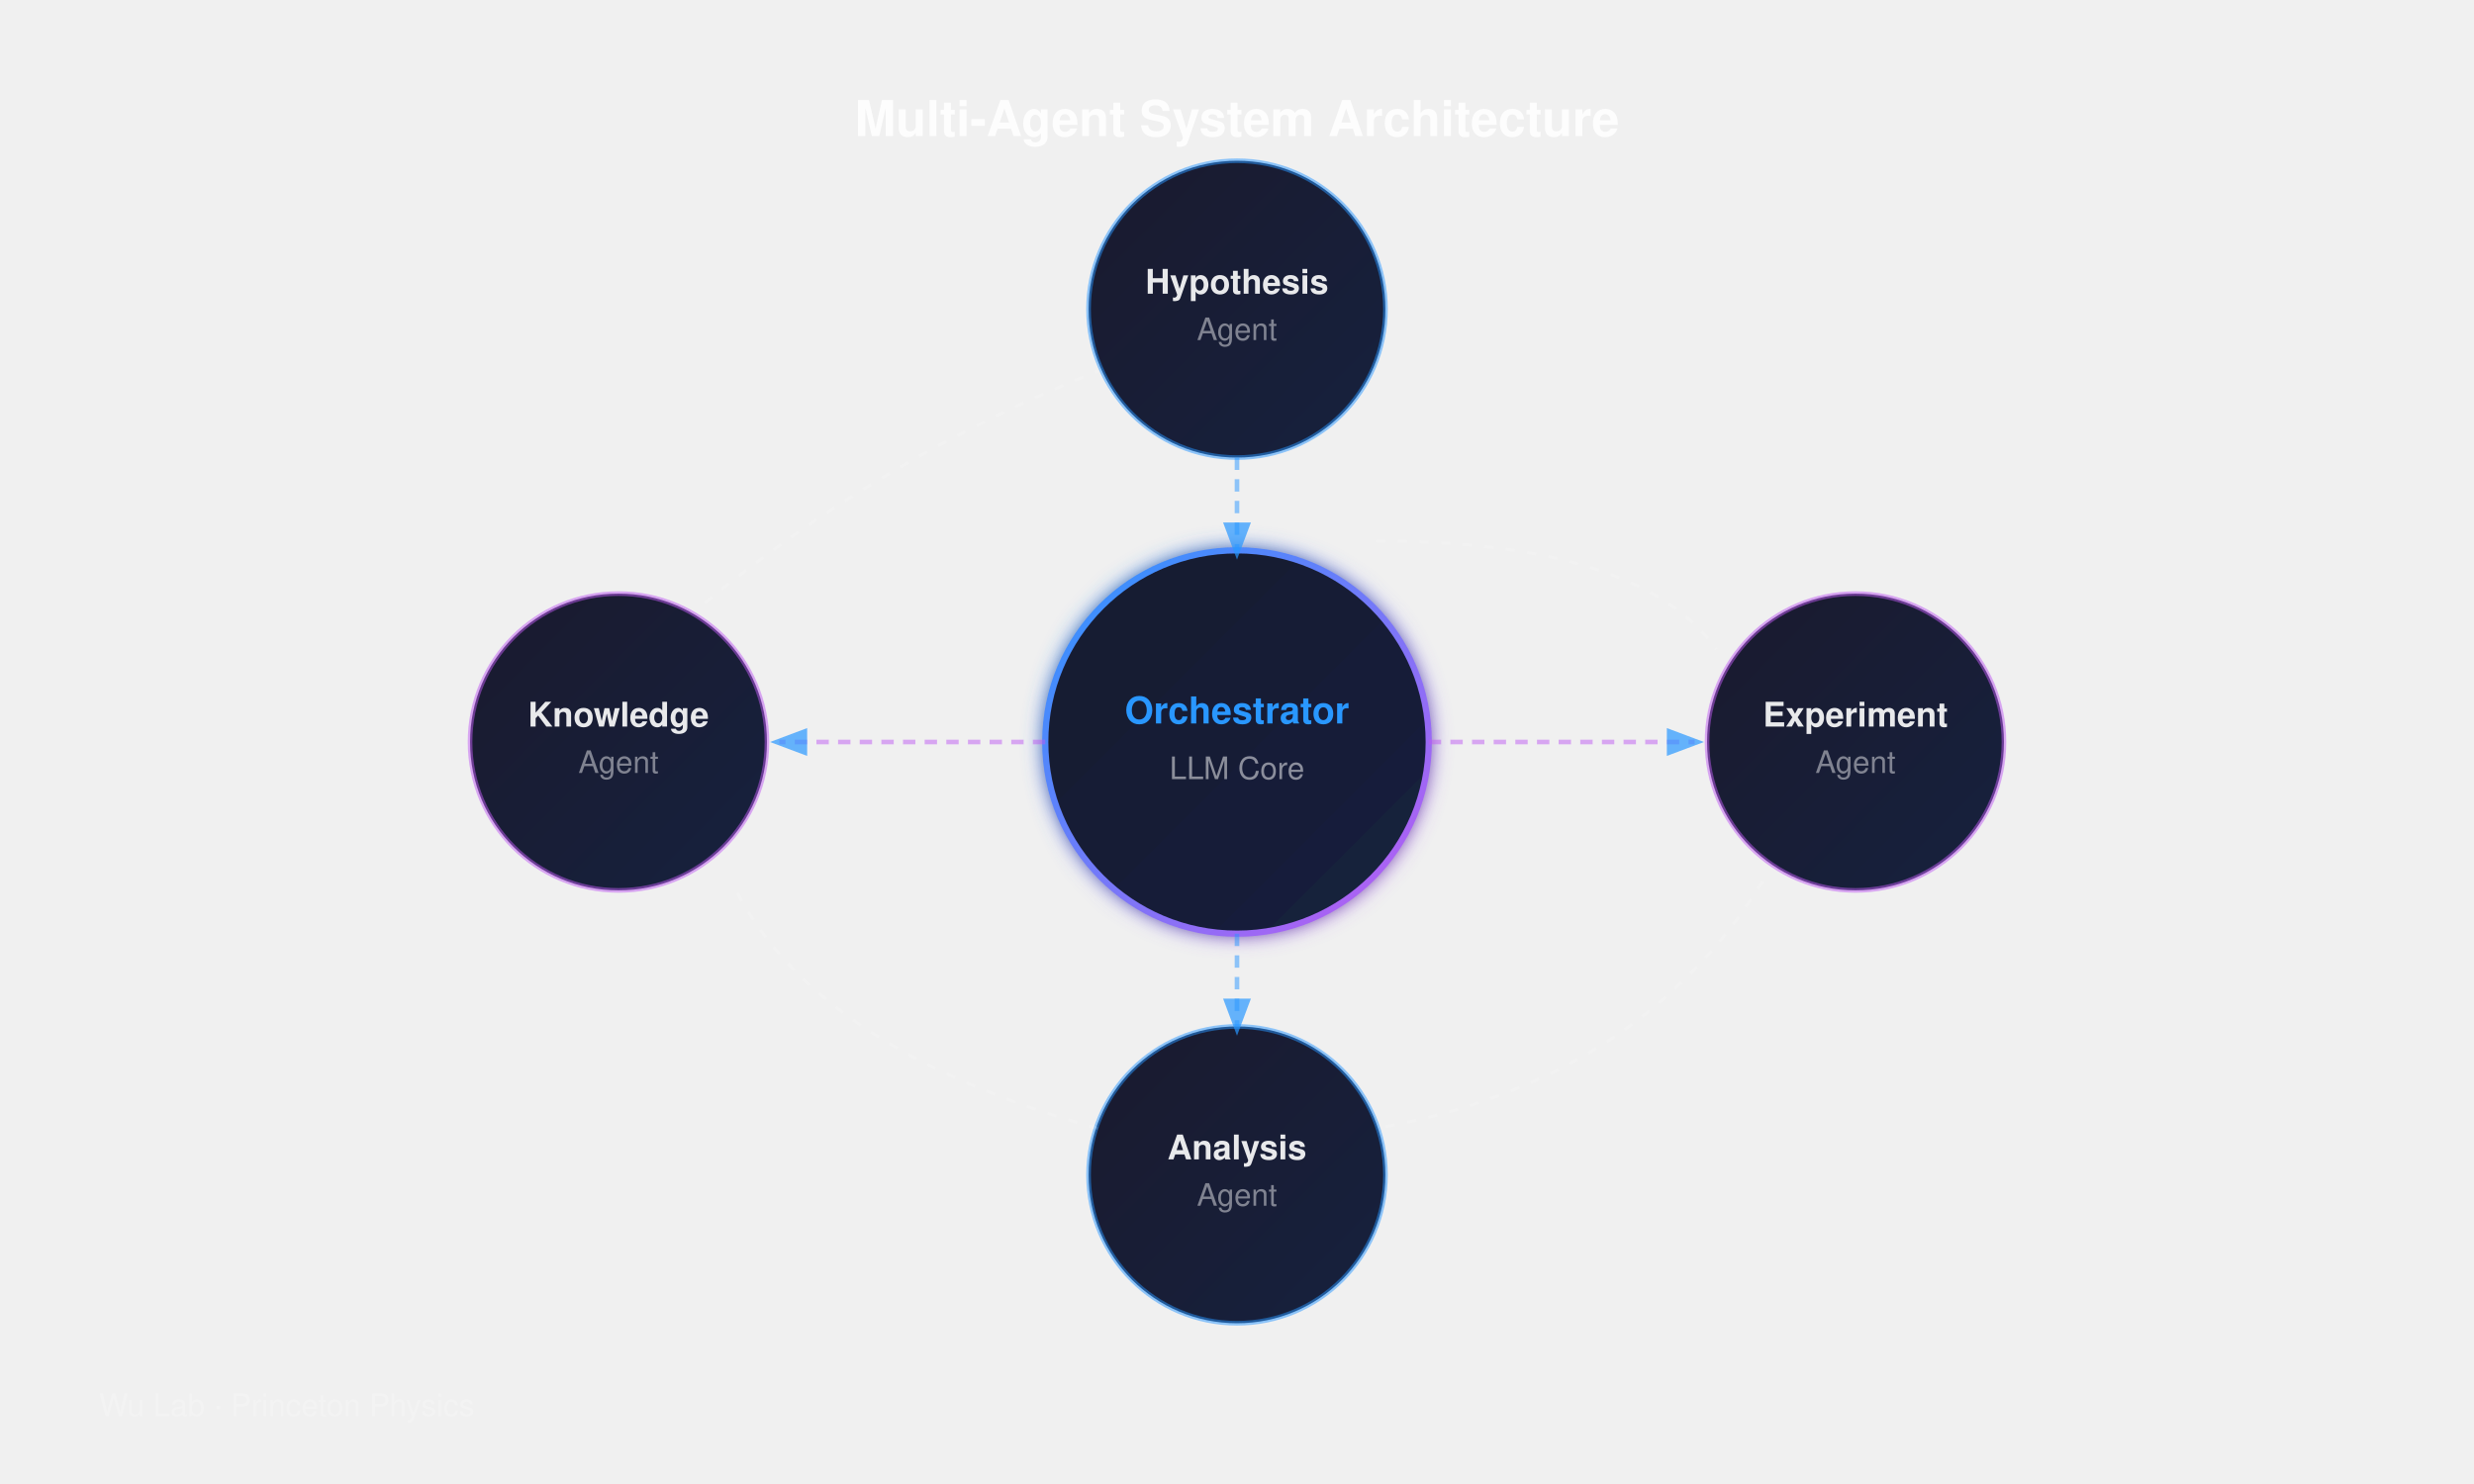
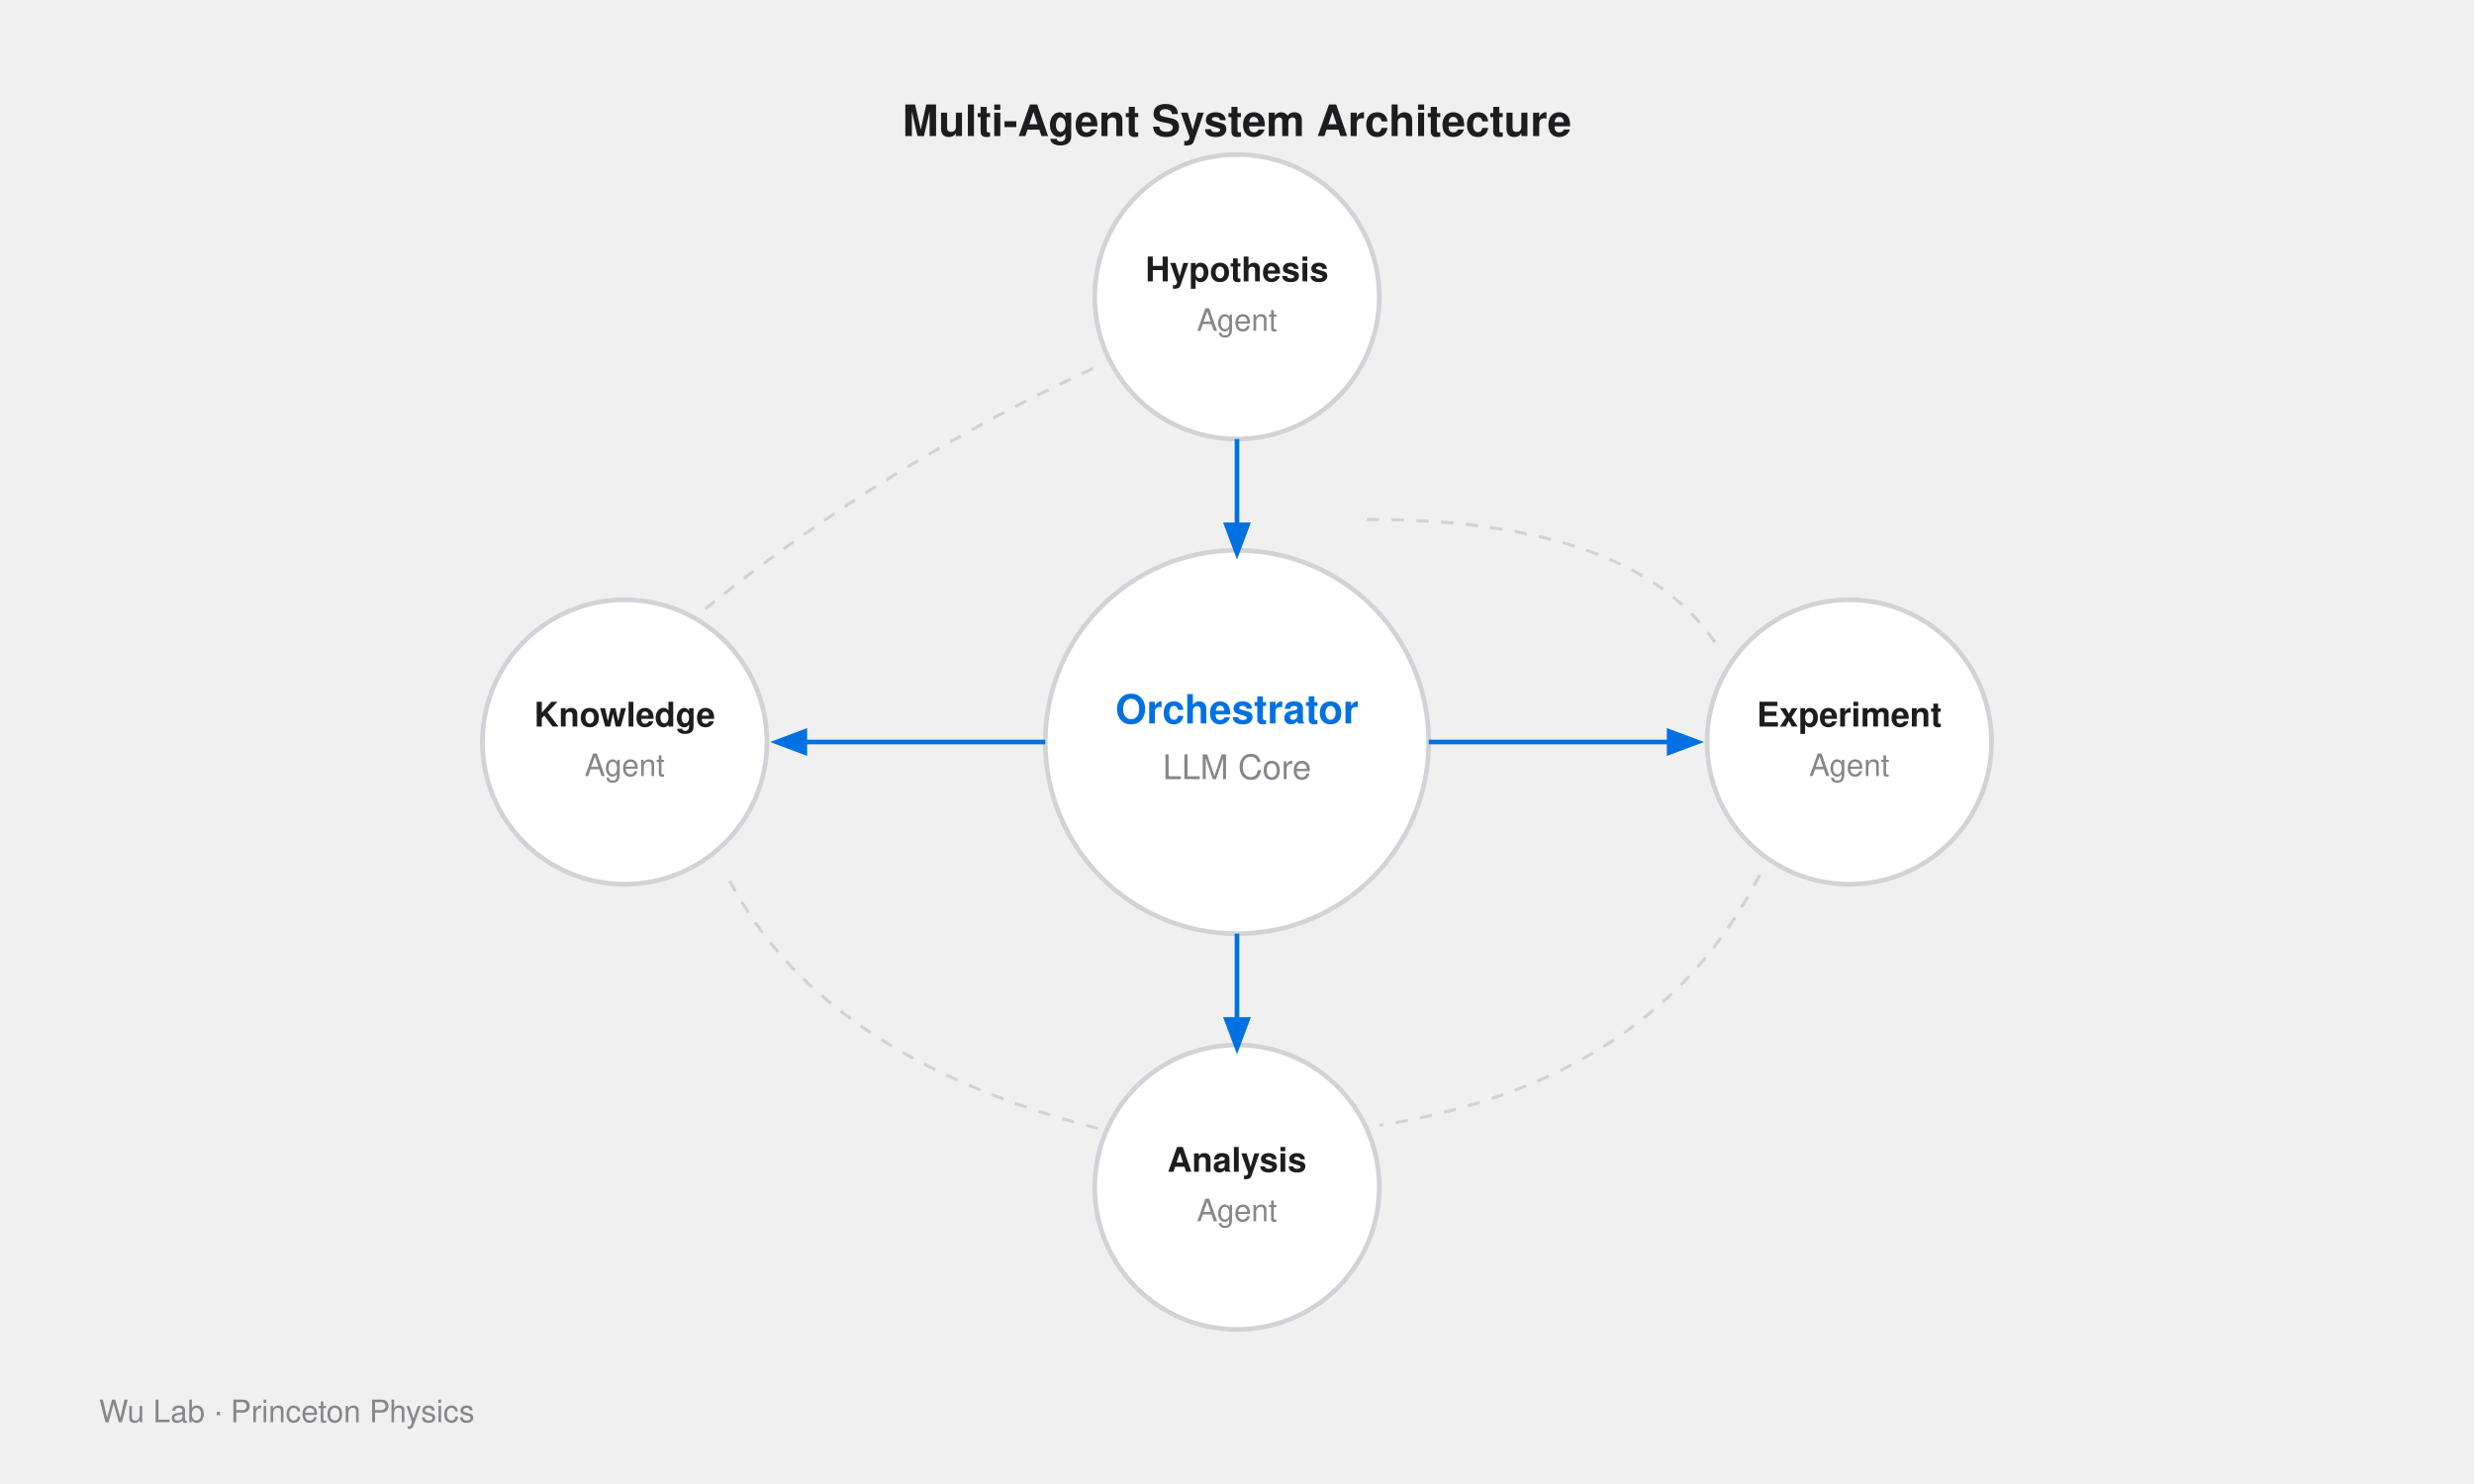
- <svg xmlns="http://www.w3.org/2000/svg" viewBox="0 0 800 480" style="background:#0a0a0a">
+ <svg xmlns="http://www.w3.org/2000/svg" viewBox="0 0 800 480" style="background:#f5f5f7">
  <defs>
-     <linearGradient id="blue" x1="0%" y1="0%" x2="100%" y2="100%">
-       <stop offset="0%" stop-color="#2997ff" />
-       <stop offset="100%" stop-color="#bf5af2" />
-     </linearGradient>
-     <linearGradient id="nodeGrad" x1="0%" y1="0%" x2="100%" y2="100%">
-       <stop offset="0%" stop-color="#1a1a2e" />
-       <stop offset="100%" stop-color="#16213e" />
-     </linearGradient>
-     <filter id="glow">
-       <feGaussianBlur stdDeviation="3" result="coloredBlur" />
-       <feMerge>
-         <feMergeNode in="coloredBlur" />
-         <feMergeNode in="SourceGraphic" />
-       </feMerge>
-     </filter>
    <marker id="arrow" markerWidth="8" markerHeight="8" refX="6" refY="3" orient="auto">
-       <path d="M0,0 L0,6 L8,3 z" fill="rgba(41,151,255,0.7)" />
+       <path d="M0,0 L0,6 L8,3 z" fill="#6e6e73" />
+     </marker>
+     <marker id="arrow-blue" markerWidth="8" markerHeight="8" refX="6" refY="3" orient="auto">
+       <path d="M0,0 L0,6 L8,3 z" fill="#0071e3" />
    </marker>
  </defs>
-   <text x="400" y="44" text-anchor="middle" font-family="-apple-system,Helvetica,sans-serif" font-size="16" font-weight="600" fill="rgba(255,255,255,0.85)">Multi-Agent System Architecture</text>
-   <circle cx="400" cy="240" r="62" fill="url(#nodeGrad)" stroke="url(#blue)" stroke-width="2" filter="url(#glow)" />
-   <text x="400" y="234" text-anchor="middle" font-family="-apple-system,Helvetica,sans-serif" font-size="12" font-weight="700" fill="#2997ff">Orchestrator</text>
-   <text x="400" y="252" text-anchor="middle" font-family="-apple-system,Helvetica,sans-serif" font-size="10" fill="rgba(255,255,255,0.5)">LLM Core</text>
-   <circle cx="400" cy="100" r="48" fill="url(#nodeGrad)" stroke="rgba(41,151,255,0.5)" stroke-width="1.5" />
-   <text x="400" y="95" text-anchor="middle" font-family="-apple-system,Helvetica,sans-serif" font-size="11" font-weight="600" fill="rgba(255,255,255,0.9)">Hypothesis</text>
-   <text x="400" y="110" text-anchor="middle" font-family="-apple-system,Helvetica,sans-serif" font-size="10" fill="rgba(255,255,255,0.45)">Agent</text>
-   <circle cx="600" cy="240" r="48" fill="url(#nodeGrad)" stroke="rgba(191,90,242,0.5)" stroke-width="1.5" />
-   <text x="600" y="235" text-anchor="middle" font-family="-apple-system,Helvetica,sans-serif" font-size="11" font-weight="600" fill="rgba(255,255,255,0.9)">Experiment</text>
-   <text x="600" y="250" text-anchor="middle" font-family="-apple-system,Helvetica,sans-serif" font-size="10" fill="rgba(255,255,255,0.45)">Agent</text>
-   <circle cx="400" cy="380" r="48" fill="url(#nodeGrad)" stroke="rgba(41,151,255,0.5)" stroke-width="1.5" />
-   <text x="400" y="375" text-anchor="middle" font-family="-apple-system,Helvetica,sans-serif" font-size="11" font-weight="600" fill="rgba(255,255,255,0.9)">Analysis</text>
-   <text x="400" y="390" text-anchor="middle" font-family="-apple-system,Helvetica,sans-serif" font-size="10" fill="rgba(255,255,255,0.45)">Agent</text>
-   <circle cx="200" cy="240" r="48" fill="url(#nodeGrad)" stroke="rgba(191,90,242,0.5)" stroke-width="1.5" />
-   <text x="200" y="235" text-anchor="middle" font-family="-apple-system,Helvetica,sans-serif" font-size="11" font-weight="600" fill="rgba(255,255,255,0.9)">Knowledge</text>
-   <text x="200" y="250" text-anchor="middle" font-family="-apple-system,Helvetica,sans-serif" font-size="10" fill="rgba(255,255,255,0.45)">Agent</text>
-   <line x1="400" y1="148" x2="400" y2="178" stroke="rgba(41,151,255,0.5)" stroke-width="1.5" marker-end="url(#arrow)" stroke-dasharray="4,3" />
-   <line x1="462" y1="240" x2="548" y2="240" stroke="rgba(191,90,242,0.5)" stroke-width="1.5" marker-end="url(#arrow)" stroke-dasharray="4,3" />
-   <line x1="400" y1="302" x2="400" y2="332" stroke="rgba(41,151,255,0.5)" stroke-width="1.5" marker-end="url(#arrow)" stroke-dasharray="4,3" />
-   <line x1="338" y1="240" x2="252" y2="240" stroke="rgba(191,90,242,0.5)" stroke-width="1.5" marker-end="url(#arrow)" stroke-dasharray="4,3" />
-   <path d="M 445 175 Q 530 175 555 210" stroke="rgba(255,255,255,0.12)" stroke-width="1" fill="none" stroke-dasharray="3,4" />
-   <path d="M 570 285 Q 530 350 445 365" stroke="rgba(255,255,255,0.12)" stroke-width="1" fill="none" stroke-dasharray="3,4" />
-   <path d="M 355 365 Q 265 340 238 288" stroke="rgba(255,255,255,0.12)" stroke-width="1" fill="none" stroke-dasharray="3,4" />
-   <path d="M 228 195 Q 285 148 355 120" stroke="rgba(255,255,255,0.12)" stroke-width="1" fill="none" stroke-dasharray="3,4" />
-   <text x="32" y="458" font-family="-apple-system,Helvetica,sans-serif" font-size="10" fill="rgba(255,255,255,0.2)">Wu Lab · Princeton Physics</text>
+   <circle cx="400" cy="240" r="62" fill="white" stroke="#d2d2d7" stroke-width="1.5" />
+   <text x="400" y="234" text-anchor="middle" font-family="-apple-system,Helvetica,sans-serif" font-size="13" font-weight="600" fill="#0071e3">Orchestrator</text>
+   <text x="400" y="252" text-anchor="middle" font-family="-apple-system,Helvetica,sans-serif" font-size="11" fill="#86868b">LLM Core</text>
+   <circle cx="400" cy="96" r="46" fill="white" stroke="#d2d2d7" stroke-width="1.5" />
+   <text x="400" y="91" text-anchor="middle" font-family="-apple-system,Helvetica,sans-serif" font-size="11" font-weight="600" fill="#1d1d1f">Hypothesis</text>
+   <text x="400" y="107" text-anchor="middle" font-family="-apple-system,Helvetica,sans-serif" font-size="10" fill="#86868b">Agent</text>
+   <circle cx="598" cy="240" r="46" fill="white" stroke="#d2d2d7" stroke-width="1.5" />
+   <text x="598" y="235" text-anchor="middle" font-family="-apple-system,Helvetica,sans-serif" font-size="11" font-weight="600" fill="#1d1d1f">Experiment</text>
+   <text x="598" y="251" text-anchor="middle" font-family="-apple-system,Helvetica,sans-serif" font-size="10" fill="#86868b">Agent</text>
+   <circle cx="400" cy="384" r="46" fill="white" stroke="#d2d2d7" stroke-width="1.5" />
+   <text x="400" y="379" text-anchor="middle" font-family="-apple-system,Helvetica,sans-serif" font-size="11" font-weight="600" fill="#1d1d1f">Analysis</text>
+   <text x="400" y="395" text-anchor="middle" font-family="-apple-system,Helvetica,sans-serif" font-size="10" fill="#86868b">Agent</text>
+   <circle cx="202" cy="240" r="46" fill="white" stroke="#d2d2d7" stroke-width="1.5" />
+   <text x="202" y="235" text-anchor="middle" font-family="-apple-system,Helvetica,sans-serif" font-size="11" font-weight="600" fill="#1d1d1f">Knowledge</text>
+   <text x="202" y="251" text-anchor="middle" font-family="-apple-system,Helvetica,sans-serif" font-size="10" fill="#86868b">Agent</text>
+   <line x1="400" y1="142" x2="400" y2="178" stroke="#0071e3" stroke-width="1.5" marker-end="url(#arrow-blue)" />
+   <line x1="462" y1="240" x2="548" y2="240" stroke="#0071e3" stroke-width="1.5" marker-end="url(#arrow-blue)" />
+   <line x1="400" y1="302" x2="400" y2="338" stroke="#0071e3" stroke-width="1.5" marker-end="url(#arrow-blue)" />
+   <line x1="338" y1="240" x2="252" y2="240" stroke="#0071e3" stroke-width="1.5" marker-end="url(#arrow-blue)" />
+   <path d="M 442 168 Q 530 168 556 210" stroke="#d2d2d7" stroke-width="1" fill="none" stroke-dasharray="4,4" />
+   <path d="M 569 283 Q 535 350 446 364" stroke="#d2d2d7" stroke-width="1" fill="none" stroke-dasharray="4,4" />
+   <path d="M 355 365 Q 266 342 236 285" stroke="#d2d2d7" stroke-width="1" fill="none" stroke-dasharray="4,4" />
+   <path d="M 228 197 Q 286 150 356 118" stroke="#d2d2d7" stroke-width="1" fill="none" stroke-dasharray="4,4" />
+   <text x="400" y="44" text-anchor="middle" font-family="-apple-system,Helvetica,sans-serif" font-size="14" font-weight="600" fill="#1d1d1f">Multi-Agent System Architecture</text>
+   <text x="32" y="460" font-family="-apple-system,Helvetica,sans-serif" font-size="10" fill="#86868b">Wu Lab · Princeton Physics</text>
</svg>
